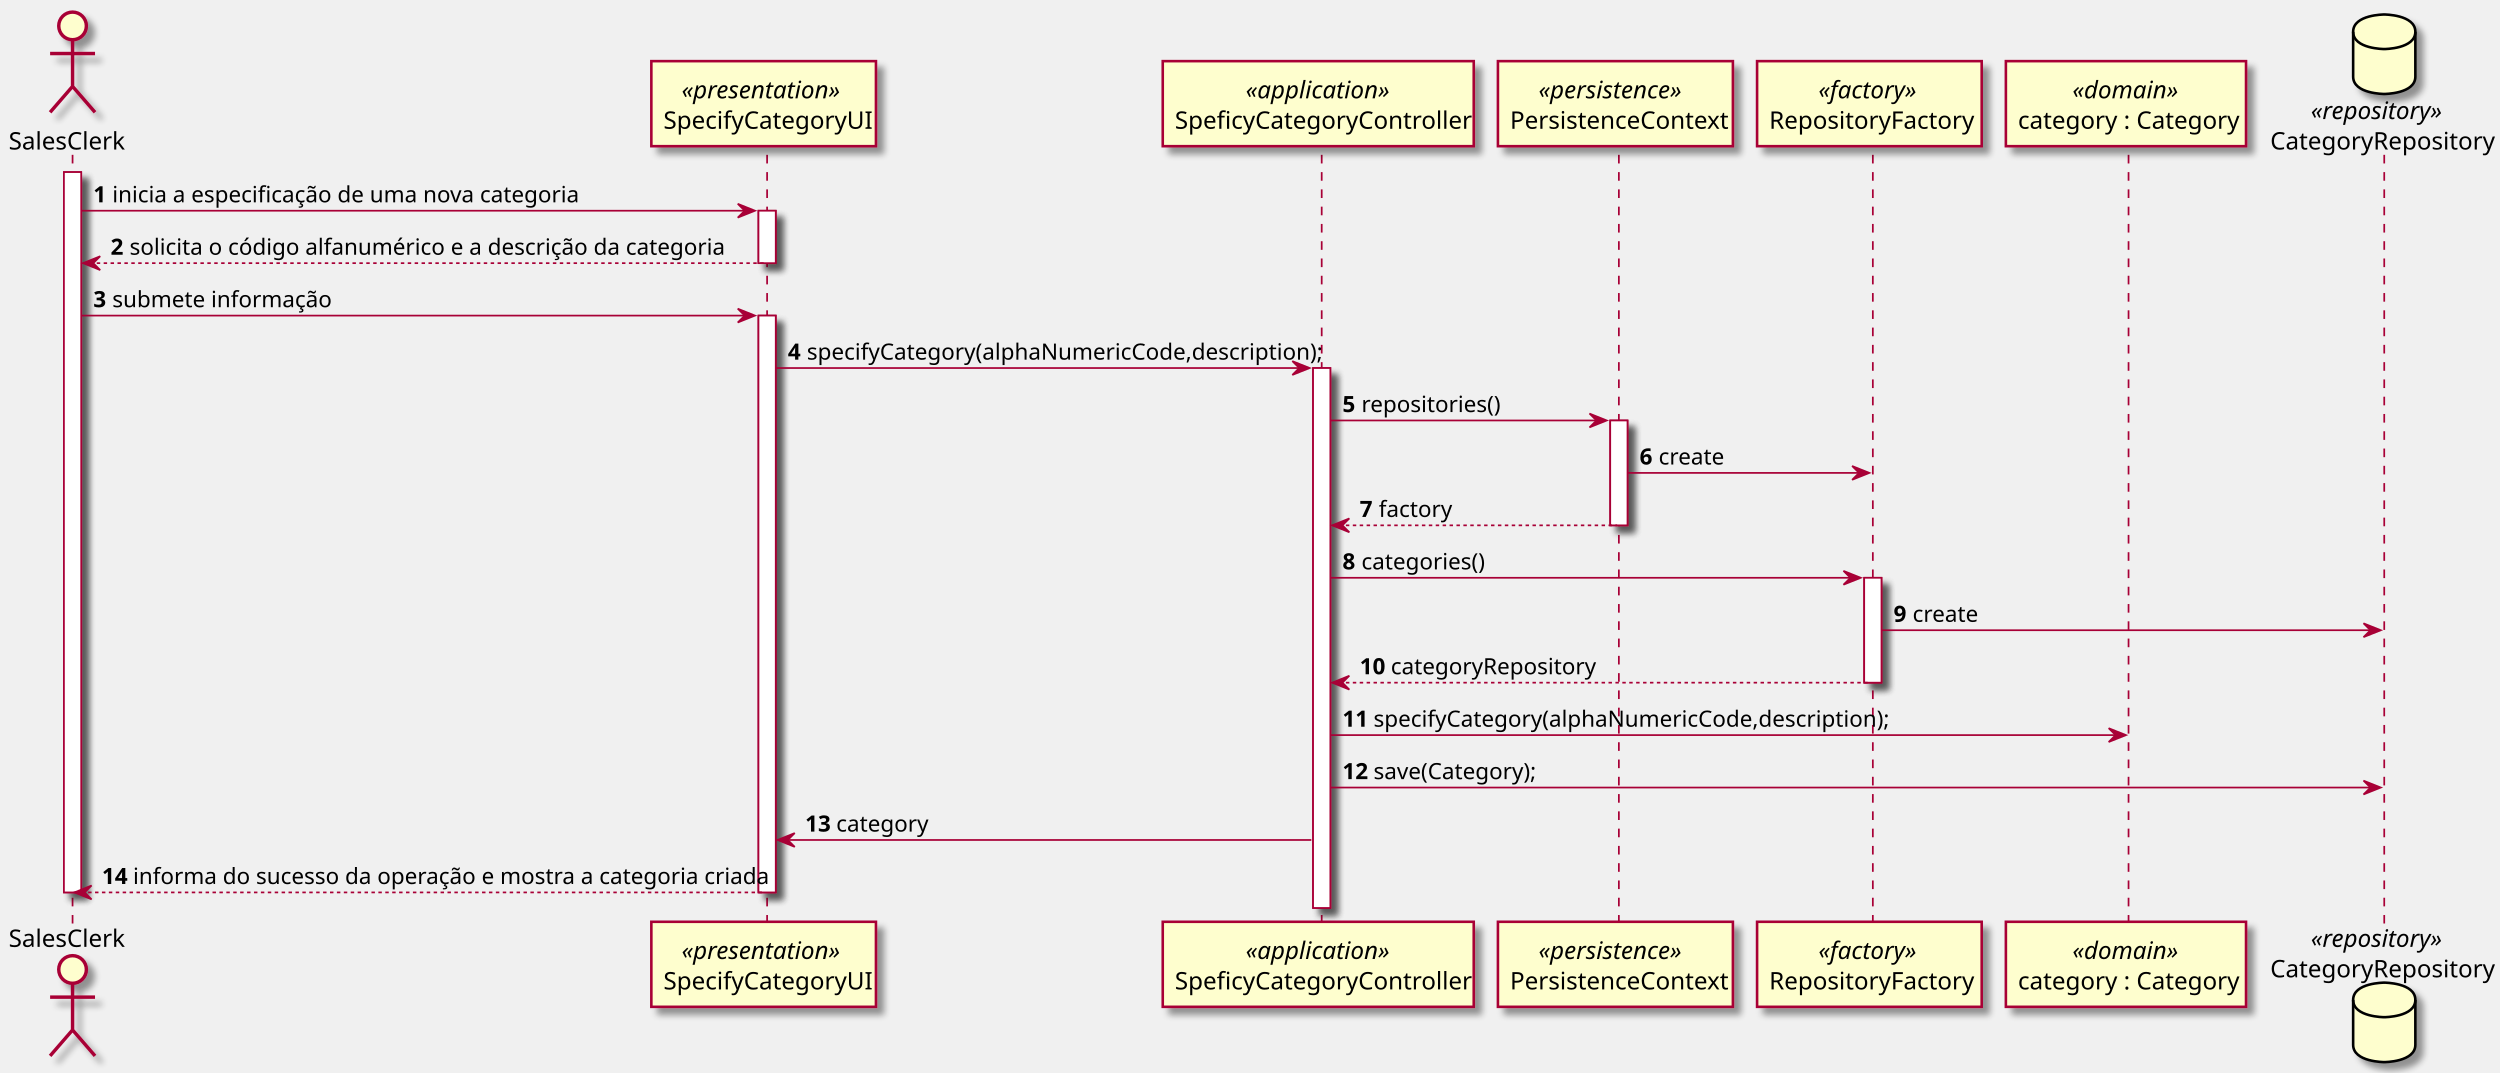
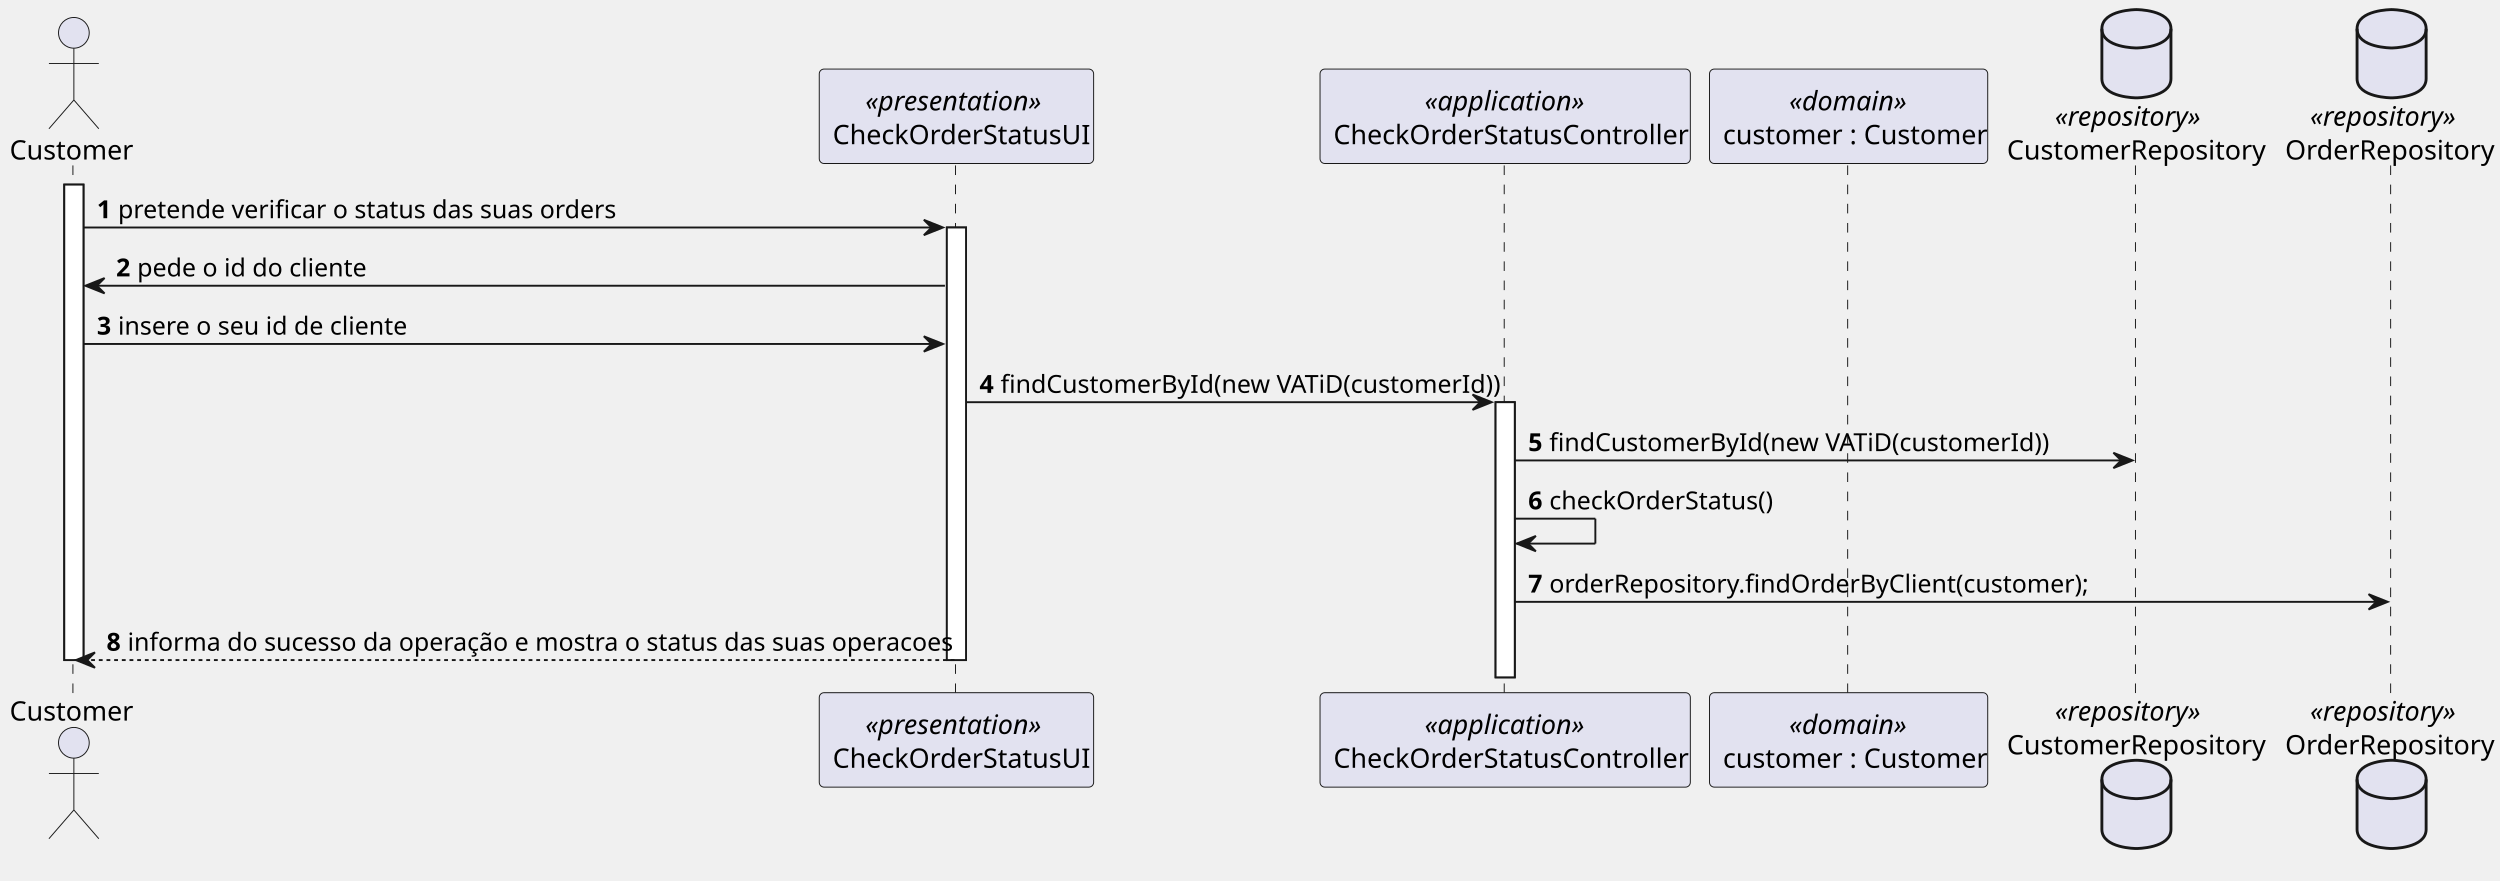
- <svg xmlns="http://www.w3.org/2000/svg" contentScriptType="application/ecmascript" contentStyleType="text/css" height="621px" preserveAspectRatio="none" style="width:1447px;height:621px;background:#FFFFFF;" version="1.1" viewBox="0 0 1447 621" width="1447px" zoomAndPan="magnify">
-   <defs>
-     <filter height="300%" id="fv5cylqa1fd4l" width="300%" x="-1" y="-1">
-       <feGaussianBlur result="blurOut" stdDeviation="2.0" />
-       <feColorMatrix in="blurOut" result="blurOut2" type="matrix" values="0 0 0 0 0 0 0 0 0 0 0 0 0 0 0 0 0 0 .4 0" />
-       <feOffset dx="4.0" dy="4.0" in="blurOut2" result="blurOut3" />
-       <feBlend in="SourceGraphic" in2="blurOut3" mode="normal" />
-     </filter>
-   </defs>
+ <svg xmlns="http://www.w3.org/2000/svg" contentStyleType="text/css" height="459px" preserveAspectRatio="none" style="width:1303px;height:459px;background:#FFFFFF;" version="1.1" viewBox="0 0 1303 459" width="1303px" zoomAndPan="magnify">
+   <defs />
  <g>
-     <rect fill="#FFFFFF" filter="url(#fv5cylqa1fd4l)" height="416.922" style="stroke:#A80036;stroke-width:1.0;" width="10" x="37" y="99.609" />
-     <rect fill="#FFFFFF" filter="url(#fv5cylqa1fd4l)" height="30.352" style="stroke:#A80036;stroke-width:1.0;" width="10" x="439" y="121.961" />
-     <rect fill="#FFFFFF" filter="url(#fv5cylqa1fd4l)" height="333.867" style="stroke:#A80036;stroke-width:1.0;" width="10" x="439" y="182.664" />
-     <rect fill="#FFFFFF" filter="url(#fv5cylqa1fd4l)" height="312.516" style="stroke:#A80036;stroke-width:1.0;" width="10" x="760" y="213.016" />
-     <rect fill="#FFFFFF" filter="url(#fv5cylqa1fd4l)" height="60.703" style="stroke:#A80036;stroke-width:1.0;" width="10" x="932" y="243.367" />
-     <rect fill="#FFFFFF" filter="url(#fv5cylqa1fd4l)" height="60.703" style="stroke:#A80036;stroke-width:1.0;" width="10" x="1079" y="334.422" />
-     <line style="stroke:#A80036;stroke-width:1.0;stroke-dasharray:5.0,5.0;" x1="42" x2="42" y1="89.609" y2="534.531" />
-     <line style="stroke:#A80036;stroke-width:1.0;stroke-dasharray:5.0,5.0;" x1="444" x2="444" y1="89.609" y2="534.531" />
-     <line style="stroke:#A80036;stroke-width:1.0;stroke-dasharray:5.0,5.0;" x1="765" x2="765" y1="89.609" y2="534.531" />
-     <line style="stroke:#A80036;stroke-width:1.0;stroke-dasharray:5.0,5.0;" x1="937" x2="937" y1="89.609" y2="534.531" />
-     <line style="stroke:#A80036;stroke-width:1.0;stroke-dasharray:5.0,5.0;" x1="1084" x2="1084" y1="89.609" y2="534.531" />
-     <line style="stroke:#A80036;stroke-width:1.0;stroke-dasharray:5.0,5.0;" x1="1232" x2="1232" y1="89.609" y2="534.531" />
-     <line style="stroke:#A80036;stroke-width:1.0;stroke-dasharray:5.0,5.0;" x1="1380" x2="1380" y1="89.609" y2="534.531" />
-     <text fill="#000000" font-family="sans-serif" font-size="14" lengthAdjust="spacing" textLength="68" x="5" y="86.533">SalesClerk</text>
-     <ellipse cx="42" cy="15" fill="#FEFECE" filter="url(#fv5cylqa1fd4l)" rx="8" ry="8" style="stroke:#A80036;stroke-width:2.0;" />
-     <path d="M42,23 L42,50 M29,31 L55,31 M42,50 L29,65 M42,50 L55,65 " fill="none" filter="url(#fv5cylqa1fd4l)" style="stroke:#A80036;stroke-width:2.0;" />
-     <text fill="#000000" font-family="sans-serif" font-size="14" lengthAdjust="spacing" textLength="68" x="5" y="548.064">SalesClerk</text>
-     <ellipse cx="42" cy="561.141" fill="#FEFECE" filter="url(#fv5cylqa1fd4l)" rx="8" ry="8" style="stroke:#A80036;stroke-width:2.0;" />
-     <path d="M42,569.141 L42,596.141 M29,577.141 L55,577.141 M42,596.141 L29,611.141 M42,596.141 L55,611.141 " fill="none" filter="url(#fv5cylqa1fd4l)" style="stroke:#A80036;stroke-width:2.0;" />
-     <rect fill="#FEFECE" filter="url(#fv5cylqa1fd4l)" height="49.219" style="stroke:#A80036;stroke-width:1.5;" width="130" x="377" y="35.391" />
-     <text fill="#000000" font-family="sans-serif" font-size="14" font-style="italic" lengthAdjust="spacing" textLength="95" x="394.5" y="56.924">«presentation»</text>
-     <text fill="#000000" font-family="sans-serif" font-size="14" lengthAdjust="spacing" textLength="116" x="384" y="74.533">SpecifyCategoryUI</text>
-     <rect fill="#FEFECE" filter="url(#fv5cylqa1fd4l)" height="49.219" style="stroke:#A80036;stroke-width:1.5;" width="130" x="377" y="533.531" />
-     <text fill="#000000" font-family="sans-serif" font-size="14" font-style="italic" lengthAdjust="spacing" textLength="95" x="394.5" y="555.064">«presentation»</text>
-     <text fill="#000000" font-family="sans-serif" font-size="14" lengthAdjust="spacing" textLength="116" x="384" y="572.674">SpecifyCategoryUI</text>
-     <rect fill="#FEFECE" filter="url(#fv5cylqa1fd4l)" height="49.219" style="stroke:#A80036;stroke-width:1.5;" width="180" x="673" y="35.391" />
-     <text fill="#000000" font-family="sans-serif" font-size="14" font-style="italic" lengthAdjust="spacing" textLength="84" x="721" y="56.924">«application»</text>
-     <text fill="#000000" font-family="sans-serif" font-size="14" lengthAdjust="spacing" textLength="166" x="680" y="74.533">SpeficyCategoryController</text>
-     <rect fill="#FEFECE" filter="url(#fv5cylqa1fd4l)" height="49.219" style="stroke:#A80036;stroke-width:1.5;" width="180" x="673" y="533.531" />
-     <text fill="#000000" font-family="sans-serif" font-size="14" font-style="italic" lengthAdjust="spacing" textLength="84" x="721" y="555.064">«application»</text>
-     <text fill="#000000" font-family="sans-serif" font-size="14" lengthAdjust="spacing" textLength="166" x="680" y="572.674">SpeficyCategoryController</text>
-     <rect fill="#FEFECE" filter="url(#fv5cylqa1fd4l)" height="49.219" style="stroke:#A80036;stroke-width:1.5;" width="136" x="867" y="35.391" />
-     <text fill="#000000" font-family="sans-serif" font-size="14" font-style="italic" lengthAdjust="spacing" textLength="89" x="890.5" y="56.924">«persistence»</text>
-     <text fill="#000000" font-family="sans-serif" font-size="14" lengthAdjust="spacing" textLength="122" x="874" y="74.533">PersistenceContext</text>
-     <rect fill="#FEFECE" filter="url(#fv5cylqa1fd4l)" height="49.219" style="stroke:#A80036;stroke-width:1.5;" width="136" x="867" y="533.531" />
-     <text fill="#000000" font-family="sans-serif" font-size="14" font-style="italic" lengthAdjust="spacing" textLength="89" x="890.5" y="555.064">«persistence»</text>
-     <text fill="#000000" font-family="sans-serif" font-size="14" lengthAdjust="spacing" textLength="122" x="874" y="572.674">PersistenceContext</text>
-     <rect fill="#FEFECE" filter="url(#fv5cylqa1fd4l)" height="49.219" style="stroke:#A80036;stroke-width:1.5;" width="130" x="1017" y="35.391" />
-     <text fill="#000000" font-family="sans-serif" font-size="14" font-style="italic" lengthAdjust="spacing" textLength="59" x="1052.5" y="56.924">«factory»</text>
-     <text fill="#000000" font-family="sans-serif" font-size="14" lengthAdjust="spacing" textLength="116" x="1024" y="74.533">RepositoryFactory</text>
-     <rect fill="#FEFECE" filter="url(#fv5cylqa1fd4l)" height="49.219" style="stroke:#A80036;stroke-width:1.5;" width="130" x="1017" y="533.531" />
-     <text fill="#000000" font-family="sans-serif" font-size="14" font-style="italic" lengthAdjust="spacing" textLength="59" x="1052.5" y="555.064">«factory»</text>
-     <text fill="#000000" font-family="sans-serif" font-size="14" lengthAdjust="spacing" textLength="116" x="1024" y="572.674">RepositoryFactory</text>
-     <rect fill="#FEFECE" filter="url(#fv5cylqa1fd4l)" height="49.219" style="stroke:#A80036;stroke-width:1.5;" width="139" x="1161" y="35.391" />
-     <text fill="#000000" font-family="sans-serif" font-size="14" font-style="italic" lengthAdjust="spacing" textLength="62" x="1199.5" y="56.924">«domain»</text>
-     <text fill="#000000" font-family="sans-serif" font-size="14" lengthAdjust="spacing" textLength="125" x="1168" y="74.533">category : Category</text>
-     <rect fill="#FEFECE" filter="url(#fv5cylqa1fd4l)" height="49.219" style="stroke:#A80036;stroke-width:1.5;" width="139" x="1161" y="533.531" />
-     <text fill="#000000" font-family="sans-serif" font-size="14" font-style="italic" lengthAdjust="spacing" textLength="62" x="1199.5" y="555.064">«domain»</text>
-     <text fill="#000000" font-family="sans-serif" font-size="14" lengthAdjust="spacing" textLength="125" x="1168" y="572.674">category : Category</text>
-     <text fill="#000000" font-family="sans-serif" font-size="14" font-style="italic" lengthAdjust="spacing" textLength="79" x="1337.5" y="68.924">«repository»</text>
-     <text fill="#000000" font-family="sans-serif" font-size="14" lengthAdjust="spacing" textLength="126" x="1314" y="86.533">CategoryRepository</text>
-     <path d="M1362,18.391 C1362,8.391 1380,8.391 1380,8.391 C1380,8.391 1398,8.391 1398,18.391 L1398,44.391 C1398,54.391 1380,54.391 1380,54.391 C1380,54.391 1362,54.391 1362,44.391 L1362,18.391 " fill="#FEFECE" filter="url(#fv5cylqa1fd4l)" style="stroke:#000000;stroke-width:1.5;" />
-     <path d="M1362,18.391 C1362,28.391 1380,28.391 1380,28.391 C1380,28.391 1398,28.391 1398,18.391 " fill="none" style="stroke:#000000;stroke-width:1.5;" />
-     <text fill="#000000" font-family="sans-serif" font-size="14" font-style="italic" lengthAdjust="spacing" textLength="79" x="1337.5" y="548.064">«repository»</text>
-     <text fill="#000000" font-family="sans-serif" font-size="14" lengthAdjust="spacing" textLength="126" x="1314" y="565.674">CategoryRepository</text>
-     <path d="M1362,578.75 C1362,568.75 1380,568.75 1380,568.75 C1380,568.75 1398,568.75 1398,578.75 L1398,604.75 C1398,614.75 1380,614.75 1380,614.75 C1380,614.75 1362,614.75 1362,604.75 L1362,578.75 " fill="#FEFECE" filter="url(#fv5cylqa1fd4l)" style="stroke:#000000;stroke-width:1.5;" />
-     <path d="M1362,578.75 C1362,588.75 1380,588.75 1380,588.75 C1380,588.75 1398,588.75 1398,578.75 " fill="none" style="stroke:#000000;stroke-width:1.5;" />
-     <rect fill="#FFFFFF" filter="url(#fv5cylqa1fd4l)" height="416.922" style="stroke:#A80036;stroke-width:1.0;" width="10" x="37" y="99.609" />
-     <rect fill="#FFFFFF" filter="url(#fv5cylqa1fd4l)" height="30.352" style="stroke:#A80036;stroke-width:1.0;" width="10" x="439" y="121.961" />
-     <rect fill="#FFFFFF" filter="url(#fv5cylqa1fd4l)" height="333.867" style="stroke:#A80036;stroke-width:1.0;" width="10" x="439" y="182.664" />
-     <rect fill="#FFFFFF" filter="url(#fv5cylqa1fd4l)" height="312.516" style="stroke:#A80036;stroke-width:1.0;" width="10" x="760" y="213.016" />
-     <rect fill="#FFFFFF" filter="url(#fv5cylqa1fd4l)" height="60.703" style="stroke:#A80036;stroke-width:1.0;" width="10" x="932" y="243.367" />
-     <rect fill="#FFFFFF" filter="url(#fv5cylqa1fd4l)" height="60.703" style="stroke:#A80036;stroke-width:1.0;" width="10" x="1079" y="334.422" />
-     <polygon fill="#A80036" points="427,117.961,437,121.961,427,125.961,431,121.961" style="stroke:#A80036;stroke-width:1.0;" />
-     <line style="stroke:#A80036;stroke-width:1.0;" x1="47" x2="433" y1="121.961" y2="121.961" />
-     <text fill="#000000" font-family="sans-serif" font-size="13" font-weight="bold" lengthAdjust="spacing" textLength="7" x="54" y="117.105">1</text>
-     <text fill="#000000" font-family="sans-serif" font-size="13" lengthAdjust="spacing" textLength="258" x="65" y="117.105">inicia a especificação de uma nova categoria</text>
-     <polygon fill="#A80036" points="58,148.312,48,152.312,58,156.312,54,152.312" style="stroke:#A80036;stroke-width:1.0;" />
-     <line style="stroke:#A80036;stroke-width:1.0;stroke-dasharray:2.0,2.0;" x1="52" x2="443" y1="152.312" y2="152.312" />
-     <text fill="#000000" font-family="sans-serif" font-size="13" font-weight="bold" lengthAdjust="spacing" textLength="7" x="64" y="147.456">2</text>
-     <text fill="#000000" font-family="sans-serif" font-size="13" lengthAdjust="spacing" textLength="328" x="75" y="147.456">solicita o código alfanumérico e a descrição da categoria</text>
-     <polygon fill="#A80036" points="427,178.664,437,182.664,427,186.664,431,182.664" style="stroke:#A80036;stroke-width:1.0;" />
-     <line style="stroke:#A80036;stroke-width:1.0;" x1="47" x2="433" y1="182.664" y2="182.664" />
-     <text fill="#000000" font-family="sans-serif" font-size="13" font-weight="bold" lengthAdjust="spacing" textLength="7" x="54" y="177.808">3</text>
-     <text fill="#000000" font-family="sans-serif" font-size="13" lengthAdjust="spacing" textLength="117" x="65" y="177.808">submete informação</text>
-     <polygon fill="#A80036" points="748,209.016,758,213.016,748,217.016,752,213.016" style="stroke:#A80036;stroke-width:1.0;" />
-     <line style="stroke:#A80036;stroke-width:1.0;" x1="449" x2="754" y1="213.016" y2="213.016" />
-     <text fill="#000000" font-family="sans-serif" font-size="13" font-weight="bold" lengthAdjust="spacing" textLength="7" x="456" y="208.159">4</text>
-     <text fill="#000000" font-family="sans-serif" font-size="13" lengthAdjust="spacing" textLength="281" x="467" y="208.159">specifyCategory(alphaNumericCode,description);</text>
-     <polygon fill="#A80036" points="920,239.367,930,243.367,920,247.367,924,243.367" style="stroke:#A80036;stroke-width:1.0;" />
-     <line style="stroke:#A80036;stroke-width:1.0;" x1="770" x2="926" y1="243.367" y2="243.367" />
-     <text fill="#000000" font-family="sans-serif" font-size="13" font-weight="bold" lengthAdjust="spacing" textLength="7" x="777" y="238.511">5</text>
-     <text fill="#000000" font-family="sans-serif" font-size="13" lengthAdjust="spacing" textLength="75" x="788" y="238.511">repositories()</text>
-     <polygon fill="#A80036" points="1072,269.719,1082,273.719,1072,277.719,1076,273.719" style="stroke:#A80036;stroke-width:1.0;" />
-     <line style="stroke:#A80036;stroke-width:1.0;" x1="942" x2="1078" y1="273.719" y2="273.719" />
-     <text fill="#000000" font-family="sans-serif" font-size="13" font-weight="bold" lengthAdjust="spacing" textLength="7" x="949" y="268.862">6</text>
-     <text fill="#000000" font-family="sans-serif" font-size="13" lengthAdjust="spacing" textLength="36" x="960" y="268.862">create</text>
-     <polygon fill="#A80036" points="781,300.07,771,304.07,781,308.07,777,304.07" style="stroke:#A80036;stroke-width:1.0;" />
-     <line style="stroke:#A80036;stroke-width:1.0;stroke-dasharray:2.0,2.0;" x1="775" x2="936" y1="304.07" y2="304.07" />
-     <text fill="#000000" font-family="sans-serif" font-size="13" font-weight="bold" lengthAdjust="spacing" textLength="7" x="787" y="299.214">7</text>
-     <text fill="#000000" font-family="sans-serif" font-size="13" lengthAdjust="spacing" textLength="39" x="798" y="299.214">factory</text>
-     <polygon fill="#A80036" points="1067,330.422,1077,334.422,1067,338.422,1071,334.422" style="stroke:#A80036;stroke-width:1.0;" />
-     <line style="stroke:#A80036;stroke-width:1.0;" x1="770" x2="1073" y1="334.422" y2="334.422" />
-     <text fill="#000000" font-family="sans-serif" font-size="13" font-weight="bold" lengthAdjust="spacing" textLength="7" x="777" y="329.565">8</text>
-     <text fill="#000000" font-family="sans-serif" font-size="13" lengthAdjust="spacing" textLength="68" x="788" y="329.565">categories()</text>
-     <polygon fill="#A80036" points="1368,360.773,1378,364.773,1368,368.773,1372,364.773" style="stroke:#A80036;stroke-width:1.0;" />
-     <line style="stroke:#A80036;stroke-width:1.0;" x1="1089" x2="1374" y1="364.773" y2="364.773" />
-     <text fill="#000000" font-family="sans-serif" font-size="13" font-weight="bold" lengthAdjust="spacing" textLength="7" x="1096" y="359.917">9</text>
-     <text fill="#000000" font-family="sans-serif" font-size="13" lengthAdjust="spacing" textLength="36" x="1107" y="359.917">create</text>
-     <polygon fill="#A80036" points="781,391.125,771,395.125,781,399.125,777,395.125" style="stroke:#A80036;stroke-width:1.0;" />
-     <line style="stroke:#A80036;stroke-width:1.0;stroke-dasharray:2.0,2.0;" x1="775" x2="1083" y1="395.125" y2="395.125" />
-     <text fill="#000000" font-family="sans-serif" font-size="13" font-weight="bold" lengthAdjust="spacing" textLength="14" x="787" y="390.269">10</text>
-     <text fill="#000000" font-family="sans-serif" font-size="13" lengthAdjust="spacing" textLength="112" x="805" y="390.269">categoryRepository</text>
-     <polygon fill="#A80036" points="1220.5,421.477,1230.5,425.477,1220.5,429.477,1224.5,425.477" style="stroke:#A80036;stroke-width:1.0;" />
-     <line style="stroke:#A80036;stroke-width:1.0;" x1="770" x2="1226.5" y1="425.477" y2="425.477" />
-     <text fill="#000000" font-family="sans-serif" font-size="13" font-weight="bold" lengthAdjust="spacing" textLength="14" x="777" y="420.62">11</text>
-     <text fill="#000000" font-family="sans-serif" font-size="13" lengthAdjust="spacing" textLength="281" x="795" y="420.62">specifyCategory(alphaNumericCode,description);</text>
-     <polygon fill="#A80036" points="1368,451.828,1378,455.828,1368,459.828,1372,455.828" style="stroke:#A80036;stroke-width:1.0;" />
-     <line style="stroke:#A80036;stroke-width:1.0;" x1="770" x2="1374" y1="455.828" y2="455.828" />
-     <text fill="#000000" font-family="sans-serif" font-size="13" font-weight="bold" lengthAdjust="spacing" textLength="14" x="777" y="450.972">12</text>
-     <text fill="#000000" font-family="sans-serif" font-size="13" lengthAdjust="spacing" textLength="90" x="795" y="450.972">save(Category);</text>
-     <polygon fill="#A80036" points="460,482.18,450,486.18,460,490.18,456,486.18" style="stroke:#A80036;stroke-width:1.0;" />
-     <line style="stroke:#A80036;stroke-width:1.0;" x1="454" x2="759" y1="486.18" y2="486.18" />
-     <text fill="#000000" font-family="sans-serif" font-size="13" font-weight="bold" lengthAdjust="spacing" textLength="14" x="466" y="481.323">13</text>
-     <text fill="#000000" font-family="sans-serif" font-size="13" lengthAdjust="spacing" textLength="50" x="484" y="481.323">category</text>
-     <polygon fill="#A80036" points="53,512.531,43,516.531,53,520.531,49,516.531" style="stroke:#A80036;stroke-width:1.0;" />
-     <line style="stroke:#A80036;stroke-width:1.0;stroke-dasharray:2.0,2.0;" x1="47" x2="443" y1="516.531" y2="516.531" />
-     <text fill="#000000" font-family="sans-serif" font-size="13" font-weight="bold" lengthAdjust="spacing" textLength="14" x="59" y="511.675">14</text>
-     <text fill="#000000" font-family="sans-serif" font-size="13" lengthAdjust="spacing" textLength="350" x="77" y="511.675">informa do sucesso da operação e mostra a categoria criada</text>
+     <rect fill="#FFFFFF" height="247.812" style="stroke:#181818;stroke-width:1.0;" width="10" x="33.5" y="96.219" />
+     <rect fill="#FFFFFF" height="225.461" style="stroke:#181818;stroke-width:1.0;" width="10" x="493.5" y="118.57" />
+     <rect fill="#FFFFFF" height="143.406" style="stroke:#181818;stroke-width:1.0;" width="10" x="779.5" y="209.625" />
+     <line style="stroke:#181818;stroke-width:0.5;stroke-dasharray:5.0,5.0;" x1="38" x2="38" y1="86.219" y2="362.031" />
+     <line style="stroke:#181818;stroke-width:0.5;stroke-dasharray:5.0,5.0;" x1="498" x2="498" y1="86.219" y2="362.031" />
+     <line style="stroke:#181818;stroke-width:0.5;stroke-dasharray:5.0,5.0;" x1="784" x2="784" y1="86.219" y2="362.031" />
+     <line style="stroke:#181818;stroke-width:0.5;stroke-dasharray:5.0,5.0;" x1="963" x2="963" y1="86.219" y2="362.031" />
+     <line style="stroke:#181818;stroke-width:0.5;stroke-dasharray:5.0,5.0;" x1="1113" x2="1113" y1="86.219" y2="362.031" />
+     <line style="stroke:#181818;stroke-width:0.5;stroke-dasharray:5.0,5.0;" x1="1246" x2="1246" y1="86.219" y2="362.031" />
+     <text fill="#000000" font-family="sans-serif" font-size="14" lengthAdjust="spacing" textLength="61" x="5" y="83.143">Customer</text>
+     <ellipse cx="38.5" cy="17.109" fill="#E2E2F0" rx="8" ry="8" style="stroke:#181818;stroke-width:0.5;" />
+     <path d="M38.5,25.109 L38.5,52.109 M25.5,33.109 L51.5,33.109 M38.5,52.109 L25.5,67.109 M38.5,52.109 L51.5,67.109 " fill="none" style="stroke:#181818;stroke-width:0.5;" />
+     <text fill="#000000" font-family="sans-serif" font-size="14" lengthAdjust="spacing" textLength="61" x="5" y="375.565">Customer</text>
+     <ellipse cx="38.5" cy="387.141" fill="#E2E2F0" rx="8" ry="8" style="stroke:#181818;stroke-width:0.5;" />
+     <path d="M38.5,395.141 L38.5,422.141 M25.5,403.141 L51.5,403.141 M38.5,422.141 L25.5,437.141 M38.5,422.141 L51.5,437.141 " fill="none" style="stroke:#181818;stroke-width:0.5;" />
+     <rect fill="#E2E2F0" height="49.219" rx="2.5" ry="2.5" style="stroke:#181818;stroke-width:0.5;" width="143" x="427" y="36" />
+     <text fill="#000000" font-family="sans-serif" font-size="14" font-style="italic" lengthAdjust="spacing" textLength="95" x="451" y="57.533">«presentation»</text>
+     <text fill="#000000" font-family="sans-serif" font-size="14" lengthAdjust="spacing" textLength="129" x="434" y="75.143">CheckOrderStatusUI</text>
+     <rect fill="#E2E2F0" height="49.219" rx="2.5" ry="2.5" style="stroke:#181818;stroke-width:0.5;" width="143" x="427" y="361.031" />
+     <text fill="#000000" font-family="sans-serif" font-size="14" font-style="italic" lengthAdjust="spacing" textLength="95" x="451" y="382.565">«presentation»</text>
+     <text fill="#000000" font-family="sans-serif" font-size="14" lengthAdjust="spacing" textLength="129" x="434" y="400.174">CheckOrderStatusUI</text>
+     <rect fill="#E2E2F0" height="49.219" rx="2.5" ry="2.5" style="stroke:#181818;stroke-width:0.5;" width="193" x="688" y="36" />
+     <text fill="#000000" font-family="sans-serif" font-size="14" font-style="italic" lengthAdjust="spacing" textLength="84" x="742.5" y="57.533">«application»</text>
+     <text fill="#000000" font-family="sans-serif" font-size="14" lengthAdjust="spacing" textLength="179" x="695" y="75.143">CheckOrderStatusController</text>
+     <rect fill="#E2E2F0" height="49.219" rx="2.5" ry="2.5" style="stroke:#181818;stroke-width:0.5;" width="193" x="688" y="361.031" />
+     <text fill="#000000" font-family="sans-serif" font-size="14" font-style="italic" lengthAdjust="spacing" textLength="84" x="742.5" y="382.565">«application»</text>
+     <text fill="#000000" font-family="sans-serif" font-size="14" lengthAdjust="spacing" textLength="179" x="695" y="400.174">CheckOrderStatusController</text>
+     <rect fill="#E2E2F0" height="49.219" rx="2.5" ry="2.5" style="stroke:#181818;stroke-width:0.5;" width="145" x="891" y="36" />
+     <text fill="#000000" font-family="sans-serif" font-size="14" font-style="italic" lengthAdjust="spacing" textLength="62" x="932.5" y="57.533">«domain»</text>
+     <text fill="#000000" font-family="sans-serif" font-size="14" lengthAdjust="spacing" textLength="131" x="898" y="75.143">customer : Customer</text>
+     <rect fill="#E2E2F0" height="49.219" rx="2.5" ry="2.5" style="stroke:#181818;stroke-width:0.5;" width="145" x="891" y="361.031" />
+     <text fill="#000000" font-family="sans-serif" font-size="14" font-style="italic" lengthAdjust="spacing" textLength="62" x="932.5" y="382.565">«domain»</text>
+     <text fill="#000000" font-family="sans-serif" font-size="14" lengthAdjust="spacing" textLength="131" x="898" y="400.174">customer : Customer</text>
+     <text fill="#000000" font-family="sans-serif" font-size="14" font-style="italic" lengthAdjust="spacing" textLength="79" x="1071" y="65.533">«repository»</text>
+     <text fill="#000000" font-family="sans-serif" font-size="14" lengthAdjust="spacing" textLength="129" x="1046" y="83.143">CustomerRepository</text>
+     <path d="M1095.5,15 C1095.5,5 1113.5,5 1113.5,5 C1113.5,5 1131.5,5 1131.5,15 L1131.5,41 C1131.5,51 1113.5,51 1113.5,51 C1113.5,51 1095.5,51 1095.5,41 L1095.5,15 " fill="#E2E2F0" style="stroke:#181818;stroke-width:1.5;" />
+     <path d="M1095.5,15 C1095.5,25 1113.5,25 1113.5,25 C1113.5,25 1131.5,25 1131.5,15 " fill="none" style="stroke:#181818;stroke-width:1.5;" />
+     <text fill="#000000" font-family="sans-serif" font-size="14" font-style="italic" lengthAdjust="spacing" textLength="79" x="1071" y="375.565">«repository»</text>
+     <text fill="#000000" font-family="sans-serif" font-size="14" lengthAdjust="spacing" textLength="129" x="1046" y="393.174">CustomerRepository</text>
+     <path d="M1095.5,406.25 C1095.5,396.25 1113.5,396.25 1113.5,396.25 C1113.5,396.25 1131.5,396.25 1131.5,406.25 L1131.5,432.25 C1131.5,442.25 1113.5,442.25 1113.5,442.25 C1113.5,442.25 1095.5,442.25 1095.5,432.25 L1095.5,406.25 " fill="#E2E2F0" style="stroke:#181818;stroke-width:1.5;" />
+     <path d="M1095.5,406.25 C1095.5,416.25 1113.5,416.25 1113.5,416.25 C1113.5,416.25 1131.5,416.25 1131.5,406.25 " fill="none" style="stroke:#181818;stroke-width:1.5;" />
+     <text fill="#000000" font-family="sans-serif" font-size="14" font-style="italic" lengthAdjust="spacing" textLength="79" x="1204" y="65.533">«repository»</text>
+     <text fill="#000000" font-family="sans-serif" font-size="14" lengthAdjust="spacing" textLength="105" x="1191" y="83.143">OrderRepository</text>
+     <path d="M1228.5,15 C1228.5,5 1246.5,5 1246.5,5 C1246.5,5 1264.5,5 1264.5,15 L1264.5,41 C1264.5,51 1246.5,51 1246.5,51 C1246.5,51 1228.5,51 1228.5,41 L1228.5,15 " fill="#E2E2F0" style="stroke:#181818;stroke-width:1.5;" />
+     <path d="M1228.5,15 C1228.5,25 1246.5,25 1246.5,25 C1246.5,25 1264.5,25 1264.5,15 " fill="none" style="stroke:#181818;stroke-width:1.5;" />
+     <text fill="#000000" font-family="sans-serif" font-size="14" font-style="italic" lengthAdjust="spacing" textLength="79" x="1204" y="375.565">«repository»</text>
+     <text fill="#000000" font-family="sans-serif" font-size="14" lengthAdjust="spacing" textLength="105" x="1191" y="393.174">OrderRepository</text>
+     <path d="M1228.5,406.25 C1228.5,396.25 1246.5,396.25 1246.5,396.25 C1246.5,396.25 1264.5,396.25 1264.5,406.25 L1264.5,432.25 C1264.5,442.25 1246.5,442.25 1246.5,442.25 C1246.5,442.25 1228.5,442.25 1228.5,432.25 L1228.5,406.25 " fill="#E2E2F0" style="stroke:#181818;stroke-width:1.5;" />
+     <path d="M1228.5,406.25 C1228.5,416.25 1246.5,416.25 1246.5,416.25 C1246.5,416.25 1264.5,416.25 1264.5,406.25 " fill="none" style="stroke:#181818;stroke-width:1.5;" />
+     <rect fill="#FFFFFF" height="247.812" style="stroke:#181818;stroke-width:1.0;" width="10" x="33.5" y="96.219" />
+     <rect fill="#FFFFFF" height="225.461" style="stroke:#181818;stroke-width:1.0;" width="10" x="493.5" y="118.57" />
+     <rect fill="#FFFFFF" height="143.406" style="stroke:#181818;stroke-width:1.0;" width="10" x="779.5" y="209.625" />
+     <polygon fill="#181818" points="481.5,114.57,491.5,118.57,481.5,122.57,485.5,118.57" style="stroke:#181818;stroke-width:1.0;" />
+     <line style="stroke:#181818;stroke-width:1.0;" x1="43.5" x2="487.5" y1="118.57" y2="118.57" />
+     <text fill="#000000" font-family="sans-serif" font-size="13" font-weight="bold" lengthAdjust="spacing" textLength="7" x="50.5" y="113.714">1</text>
+     <text fill="#000000" font-family="sans-serif" font-size="13" lengthAdjust="spacing" textLength="245" x="61.5" y="113.714">pretende verificar o status das suas orders</text>
+     <polygon fill="#181818" points="54.5,144.922,44.5,148.922,54.5,152.922,50.5,148.922" style="stroke:#181818;stroke-width:1.0;" />
+     <line style="stroke:#181818;stroke-width:1.0;" x1="48.5" x2="492.5" y1="148.922" y2="148.922" />
+     <text fill="#000000" font-family="sans-serif" font-size="13" font-weight="bold" lengthAdjust="spacing" textLength="7" x="60.5" y="144.065">2</text>
+     <text fill="#000000" font-family="sans-serif" font-size="13" lengthAdjust="spacing" textLength="113" x="71.5" y="144.065">pede o id do cliente</text>
+     <polygon fill="#181818" points="481.5,175.273,491.5,179.273,481.5,183.273,485.5,179.273" style="stroke:#181818;stroke-width:1.0;" />
+     <line style="stroke:#181818;stroke-width:1.0;" x1="43.5" x2="487.5" y1="179.273" y2="179.273" />
+     <text fill="#000000" font-family="sans-serif" font-size="13" font-weight="bold" lengthAdjust="spacing" textLength="7" x="50.5" y="174.417">3</text>
+     <text fill="#000000" font-family="sans-serif" font-size="13" lengthAdjust="spacing" textLength="145" x="61.5" y="174.417">insere o seu id de cliente</text>
+     <polygon fill="#181818" points="767.5,205.625,777.5,209.625,767.5,213.625,771.5,209.625" style="stroke:#181818;stroke-width:1.0;" />
+     <line style="stroke:#181818;stroke-width:1.0;" x1="503.5" x2="773.5" y1="209.625" y2="209.625" />
+     <text fill="#000000" font-family="sans-serif" font-size="13" font-weight="bold" lengthAdjust="spacing" textLength="7" x="510.5" y="204.769">4</text>
+     <text fill="#000000" font-family="sans-serif" font-size="13" lengthAdjust="spacing" textLength="246" x="521.5" y="204.769">findCustomerById(new VATiD(customerId))</text>
+     <polygon fill="#181818" points="1101.5,235.977,1111.5,239.977,1101.5,243.977,1105.5,239.977" style="stroke:#181818;stroke-width:1.0;" />
+     <line style="stroke:#181818;stroke-width:1.0;" x1="789.5" x2="1107.5" y1="239.977" y2="239.977" />
+     <text fill="#000000" font-family="sans-serif" font-size="13" font-weight="bold" lengthAdjust="spacing" textLength="7" x="796.5" y="235.12">5</text>
+     <text fill="#000000" font-family="sans-serif" font-size="13" lengthAdjust="spacing" textLength="246" x="807.5" y="235.12">findCustomerById(new VATiD(customerId))</text>
+     <line style="stroke:#181818;stroke-width:1.0;" x1="789.5" x2="831.5" y1="270.328" y2="270.328" />
+     <line style="stroke:#181818;stroke-width:1.0;" x1="831.5" x2="831.5" y1="270.328" y2="283.328" />
+     <line style="stroke:#181818;stroke-width:1.0;" x1="790.5" x2="831.5" y1="283.328" y2="283.328" />
+     <polygon fill="#181818" points="800.5,279.328,790.5,283.328,800.5,287.328,796.5,283.328" style="stroke:#181818;stroke-width:1.0;" />
+     <text fill="#000000" font-family="sans-serif" font-size="13" font-weight="bold" lengthAdjust="spacing" textLength="7" x="796.5" y="265.472">6</text>
+     <text fill="#000000" font-family="sans-serif" font-size="13" lengthAdjust="spacing" textLength="113" x="807.5" y="265.472">checkOrderStatus()</text>
+     <polygon fill="#181818" points="1234.5,309.68,1244.5,313.68,1234.5,317.68,1238.5,313.68" style="stroke:#181818;stroke-width:1.0;" />
+     <line style="stroke:#181818;stroke-width:1.0;" x1="789.5" x2="1240.5" y1="313.68" y2="313.68" />
+     <text fill="#000000" font-family="sans-serif" font-size="13" font-weight="bold" lengthAdjust="spacing" textLength="7" x="796.5" y="308.823">7</text>
+     <text fill="#000000" font-family="sans-serif" font-size="13" lengthAdjust="spacing" textLength="262" x="807.5" y="308.823">orderRepository.findOrderByClient(customer);</text>
+     <polygon fill="#181818" points="49.5,340.031,39.5,344.031,49.5,348.031,45.5,344.031" style="stroke:#181818;stroke-width:1.0;" />
+     <line style="stroke:#181818;stroke-width:1.0;stroke-dasharray:2.0,2.0;" x1="43.5" x2="497.5" y1="344.031" y2="344.031" />
+     <text fill="#000000" font-family="sans-serif" font-size="13" font-weight="bold" lengthAdjust="spacing" textLength="7" x="55.5" y="339.175">8</text>
+     <text fill="#000000" font-family="sans-serif" font-size="13" lengthAdjust="spacing" textLength="415" x="66.5" y="339.175">informa do sucesso da operação e mostra o status das suas operacoes</text>
  </g>
</svg>
